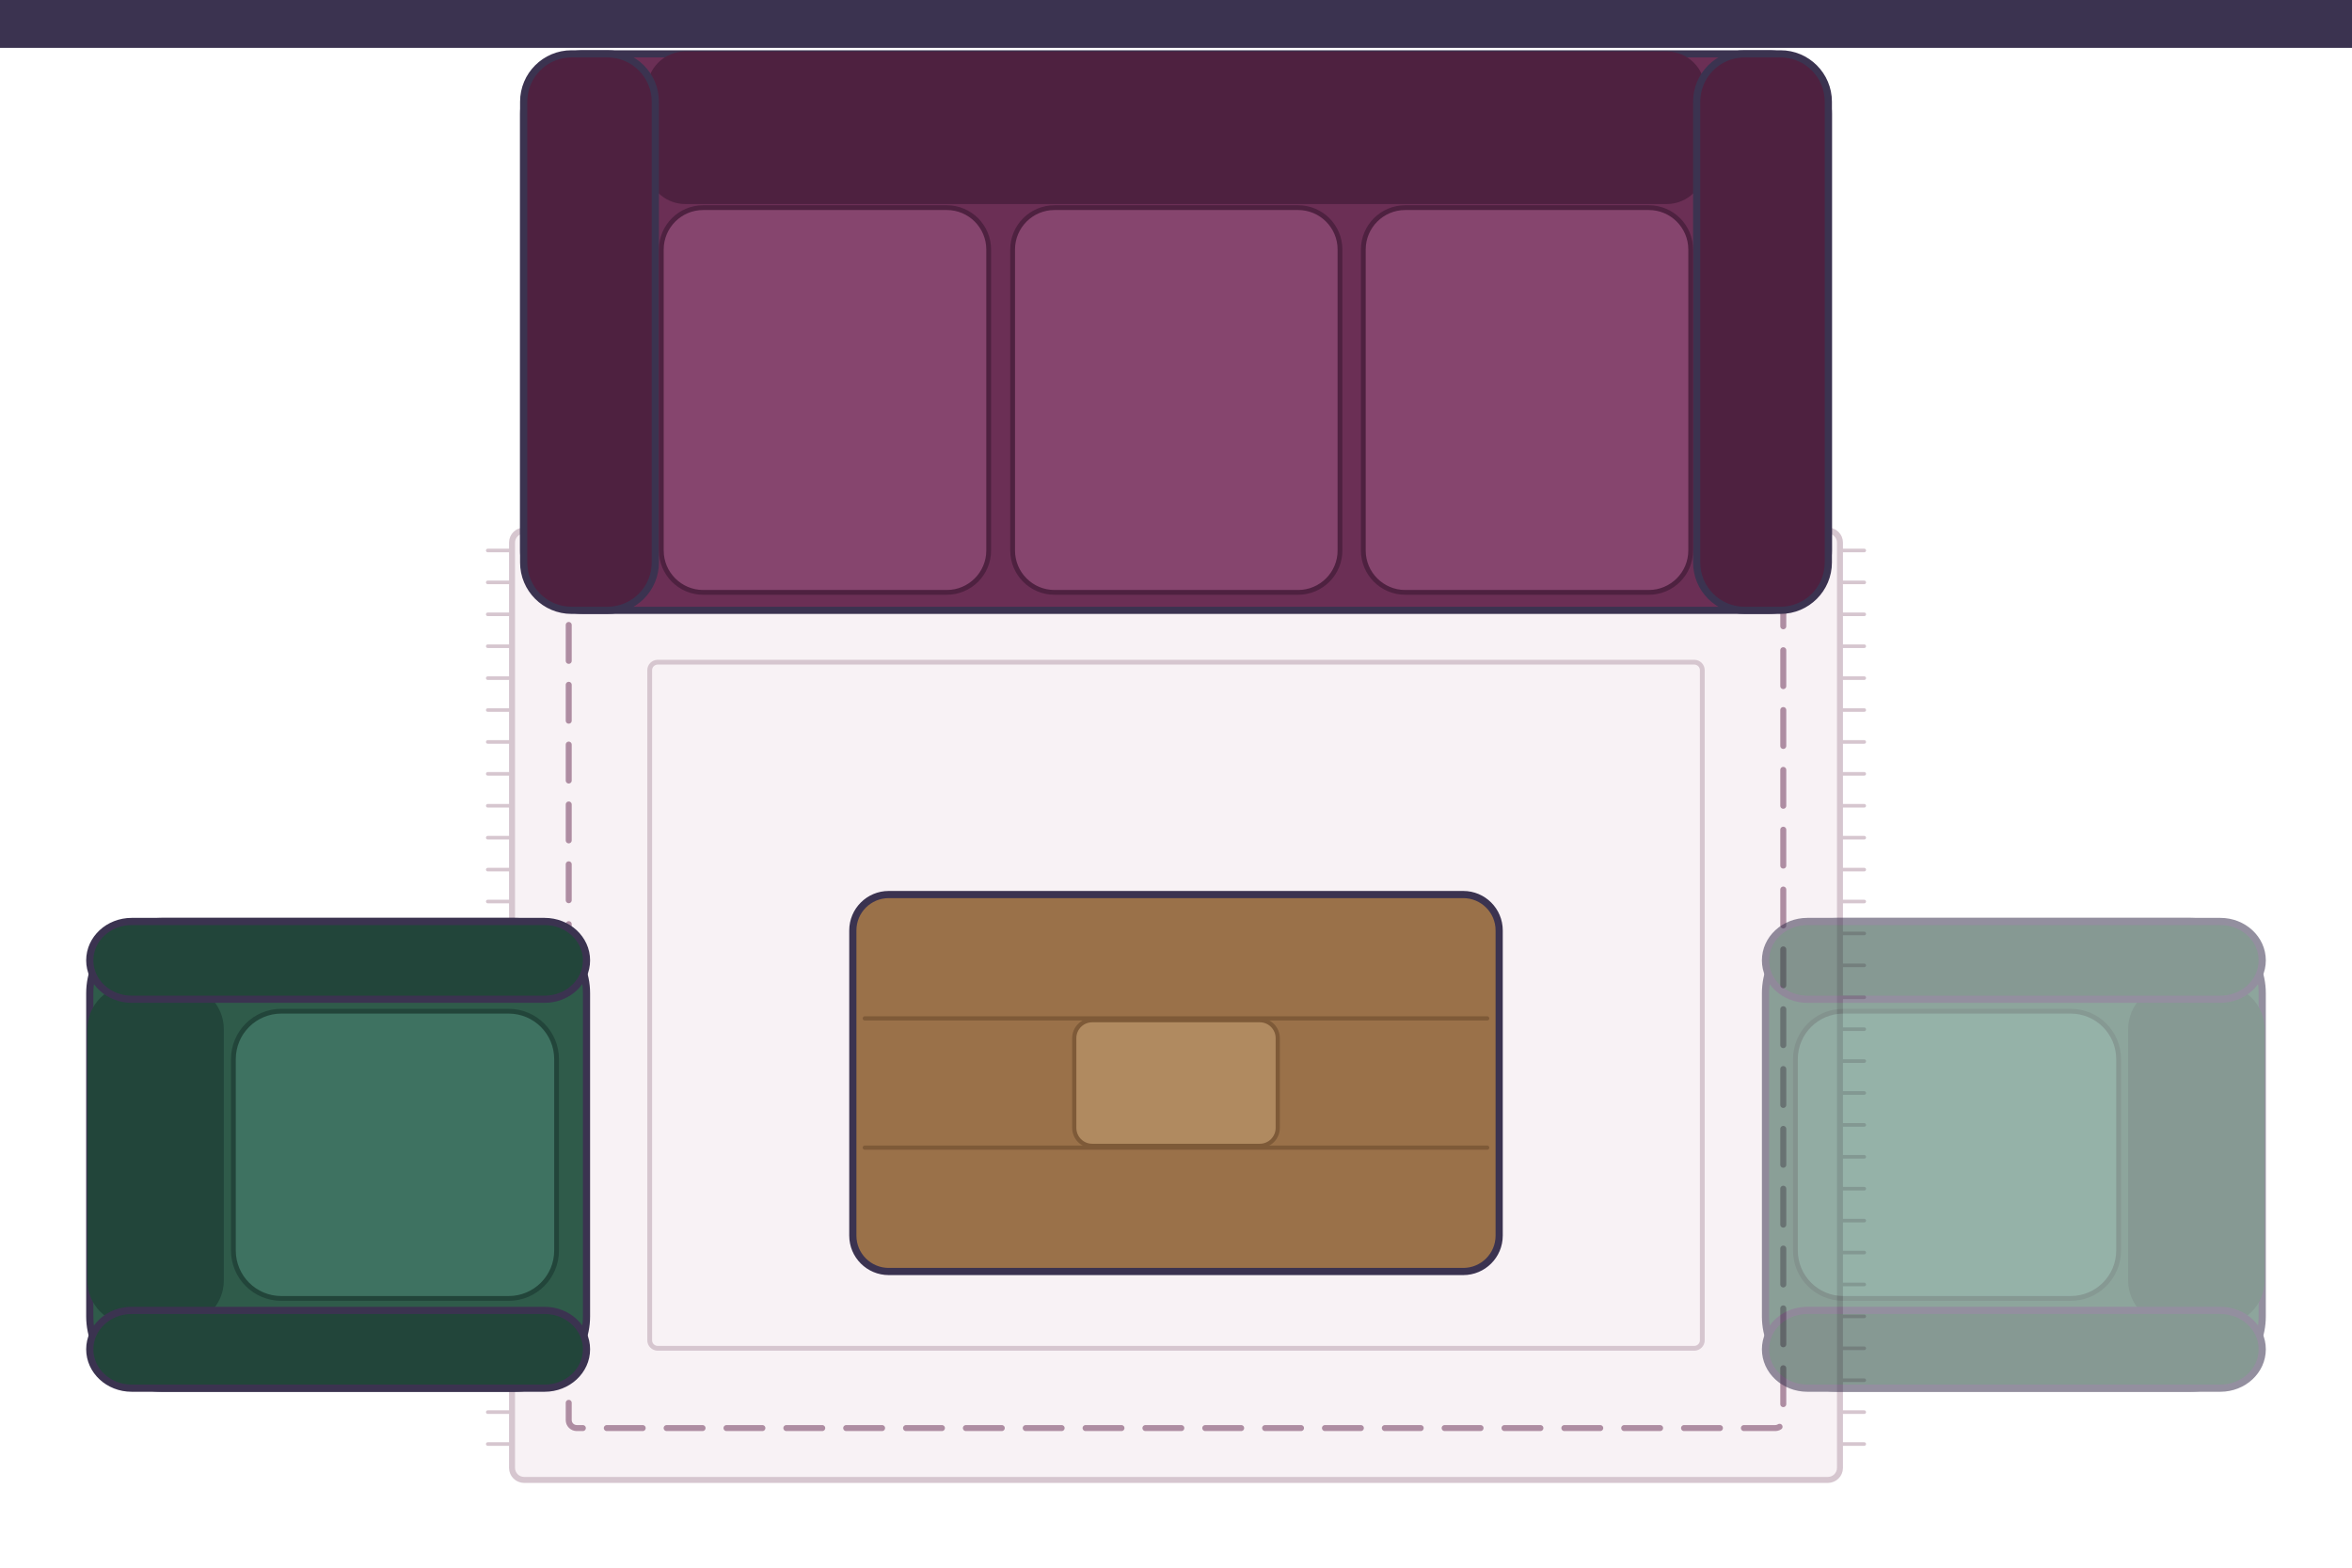
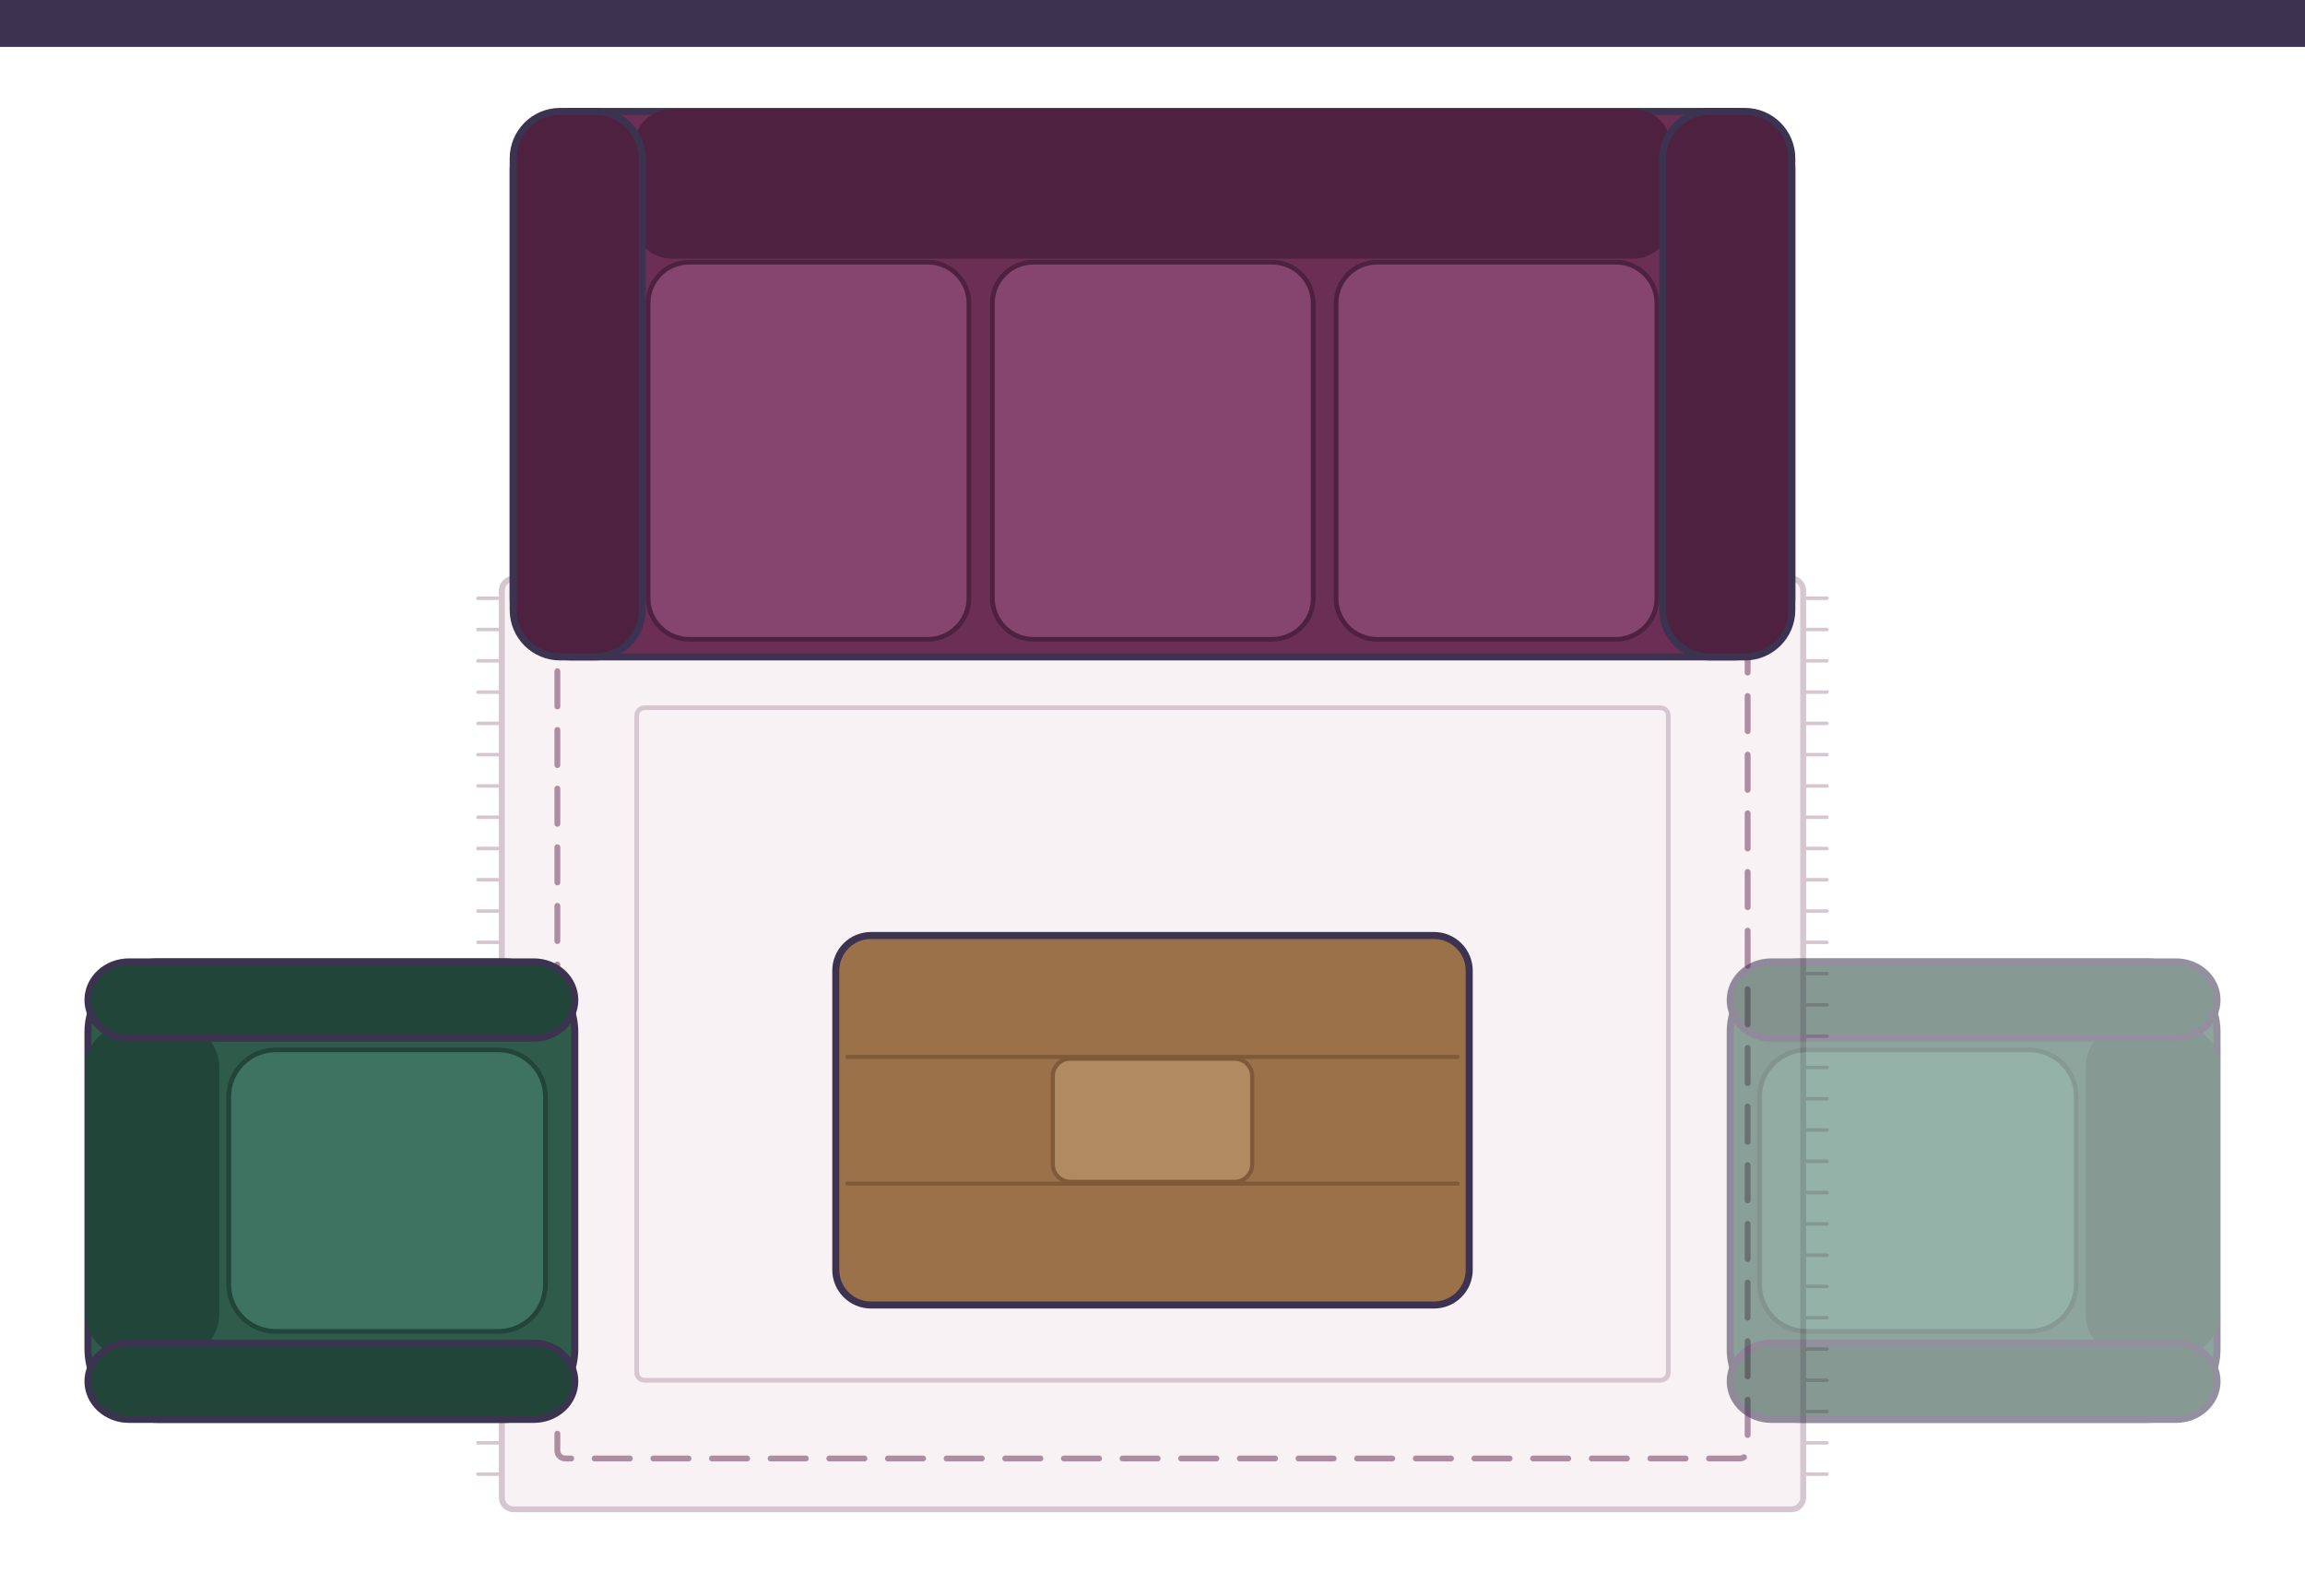
- <svg xmlns="http://www.w3.org/2000/svg" viewBox="0 0 393 262" role="img" aria-label="Sofa with two armchairs">
+ <svg xmlns="http://www.w3.org/2000/svg" viewBox="0 0 393 272" role="img" aria-label="Sofa with two armchairs">
  <rect x="0" y="0" width="393" height="8" fill="#3B3350" />
-   <g transform="rotate(90 196.5 168)" opacity="0.55">
-     <svg x="116.5" y="53" width="160" height="230" viewBox="0 0 240 340" preserveAspectRatio="none" overflow="visible">
+   <g transform="rotate(90 196.5 178)" opacity="0.55">
+     <svg x="116.5" y="63" width="160" height="230" viewBox="0 0 240 340" preserveAspectRatio="none" overflow="visible">
      <g stroke-linejoin="round" stroke-linecap="round">
        <rect x="1" y="6" width="238" height="328" rx="3" fill="#F3E7EC" stroke="#B497A8" stroke-width="1" vector-effect="non-scaling-stroke" />
        <rect x="14" y="20" width="212" height="300" rx="2" fill="none" stroke="#6B2F55" stroke-width="1" vector-effect="non-scaling-stroke" stroke-dasharray="6 4" />
        <rect x="34" y="40" width="172" height="260" rx="2" fill="none" stroke="#B497A8" stroke-width="0.8" vector-effect="non-scaling-stroke" />
        <line x1="6" y1="0" x2="6" y2="6" stroke="#B497A8" stroke-width="0.6" vector-effect="non-scaling-stroke" />
        <line x1="6" y1="334" x2="6" y2="340" stroke="#B497A8" stroke-width="0.6" vector-effect="non-scaling-stroke" />
        <line x1="14" y1="0" x2="14" y2="6" stroke="#B497A8" stroke-width="0.6" vector-effect="non-scaling-stroke" />
        <line x1="14" y1="334" x2="14" y2="340" stroke="#B497A8" stroke-width="0.6" vector-effect="non-scaling-stroke" />
        <line x1="22" y1="0" x2="22" y2="6" stroke="#B497A8" stroke-width="0.6" vector-effect="non-scaling-stroke" />
        <line x1="22" y1="334" x2="22" y2="340" stroke="#B497A8" stroke-width="0.6" vector-effect="non-scaling-stroke" />
        <line x1="30" y1="0" x2="30" y2="6" stroke="#B497A8" stroke-width="0.6" vector-effect="non-scaling-stroke" />
        <line x1="30" y1="334" x2="30" y2="340" stroke="#B497A8" stroke-width="0.6" vector-effect="non-scaling-stroke" />
        <line x1="38" y1="0" x2="38" y2="6" stroke="#B497A8" stroke-width="0.6" vector-effect="non-scaling-stroke" />
        <line x1="38" y1="334" x2="38" y2="340" stroke="#B497A8" stroke-width="0.6" vector-effect="non-scaling-stroke" />
        <line x1="46" y1="0" x2="46" y2="6" stroke="#B497A8" stroke-width="0.6" vector-effect="non-scaling-stroke" />
        <line x1="46" y1="334" x2="46" y2="340" stroke="#B497A8" stroke-width="0.6" vector-effect="non-scaling-stroke" />
        <line x1="54" y1="0" x2="54" y2="6" stroke="#B497A8" stroke-width="0.6" vector-effect="non-scaling-stroke" />
        <line x1="54" y1="334" x2="54" y2="340" stroke="#B497A8" stroke-width="0.6" vector-effect="non-scaling-stroke" />
        <line x1="62" y1="0" x2="62" y2="6" stroke="#B497A8" stroke-width="0.6" vector-effect="non-scaling-stroke" />
        <line x1="62" y1="334" x2="62" y2="340" stroke="#B497A8" stroke-width="0.6" vector-effect="non-scaling-stroke" />
        <line x1="70" y1="0" x2="70" y2="6" stroke="#B497A8" stroke-width="0.6" vector-effect="non-scaling-stroke" />
        <line x1="70" y1="334" x2="70" y2="340" stroke="#B497A8" stroke-width="0.6" vector-effect="non-scaling-stroke" />
        <line x1="78" y1="0" x2="78" y2="6" stroke="#B497A8" stroke-width="0.6" vector-effect="non-scaling-stroke" />
        <line x1="78" y1="334" x2="78" y2="340" stroke="#B497A8" stroke-width="0.6" vector-effect="non-scaling-stroke" />
        <line x1="86" y1="0" x2="86" y2="6" stroke="#B497A8" stroke-width="0.6" vector-effect="non-scaling-stroke" />
        <line x1="86" y1="334" x2="86" y2="340" stroke="#B497A8" stroke-width="0.6" vector-effect="non-scaling-stroke" />
        <line x1="94" y1="0" x2="94" y2="6" stroke="#B497A8" stroke-width="0.6" vector-effect="non-scaling-stroke" />
        <line x1="94" y1="334" x2="94" y2="340" stroke="#B497A8" stroke-width="0.6" vector-effect="non-scaling-stroke" />
        <line x1="102" y1="0" x2="102" y2="6" stroke="#B497A8" stroke-width="0.6" vector-effect="non-scaling-stroke" />
        <line x1="102" y1="334" x2="102" y2="340" stroke="#B497A8" stroke-width="0.6" vector-effect="non-scaling-stroke" />
        <line x1="110" y1="0" x2="110" y2="6" stroke="#B497A8" stroke-width="0.6" vector-effect="non-scaling-stroke" />
        <line x1="110" y1="334" x2="110" y2="340" stroke="#B497A8" stroke-width="0.6" vector-effect="non-scaling-stroke" />
        <line x1="118" y1="0" x2="118" y2="6" stroke="#B497A8" stroke-width="0.6" vector-effect="non-scaling-stroke" />
        <line x1="118" y1="334" x2="118" y2="340" stroke="#B497A8" stroke-width="0.6" vector-effect="non-scaling-stroke" />
        <line x1="126" y1="0" x2="126" y2="6" stroke="#B497A8" stroke-width="0.6" vector-effect="non-scaling-stroke" />
        <line x1="126" y1="334" x2="126" y2="340" stroke="#B497A8" stroke-width="0.6" vector-effect="non-scaling-stroke" />
        <line x1="134" y1="0" x2="134" y2="6" stroke="#B497A8" stroke-width="0.6" vector-effect="non-scaling-stroke" />
        <line x1="134" y1="334" x2="134" y2="340" stroke="#B497A8" stroke-width="0.6" vector-effect="non-scaling-stroke" />
        <line x1="142" y1="0" x2="142" y2="6" stroke="#B497A8" stroke-width="0.6" vector-effect="non-scaling-stroke" />
        <line x1="142" y1="334" x2="142" y2="340" stroke="#B497A8" stroke-width="0.6" vector-effect="non-scaling-stroke" />
        <line x1="150" y1="0" x2="150" y2="6" stroke="#B497A8" stroke-width="0.6" vector-effect="non-scaling-stroke" />
        <line x1="150" y1="334" x2="150" y2="340" stroke="#B497A8" stroke-width="0.6" vector-effect="non-scaling-stroke" />
        <line x1="158" y1="0" x2="158" y2="6" stroke="#B497A8" stroke-width="0.6" vector-effect="non-scaling-stroke" />
        <line x1="158" y1="334" x2="158" y2="340" stroke="#B497A8" stroke-width="0.6" vector-effect="non-scaling-stroke" />
        <line x1="166" y1="0" x2="166" y2="6" stroke="#B497A8" stroke-width="0.6" vector-effect="non-scaling-stroke" />
        <line x1="166" y1="334" x2="166" y2="340" stroke="#B497A8" stroke-width="0.6" vector-effect="non-scaling-stroke" />
        <line x1="174" y1="0" x2="174" y2="6" stroke="#B497A8" stroke-width="0.6" vector-effect="non-scaling-stroke" />
        <line x1="174" y1="334" x2="174" y2="340" stroke="#B497A8" stroke-width="0.6" vector-effect="non-scaling-stroke" />
        <line x1="182" y1="0" x2="182" y2="6" stroke="#B497A8" stroke-width="0.6" vector-effect="non-scaling-stroke" />
        <line x1="182" y1="334" x2="182" y2="340" stroke="#B497A8" stroke-width="0.6" vector-effect="non-scaling-stroke" />
        <line x1="190" y1="0" x2="190" y2="6" stroke="#B497A8" stroke-width="0.6" vector-effect="non-scaling-stroke" />
        <line x1="190" y1="334" x2="190" y2="340" stroke="#B497A8" stroke-width="0.6" vector-effect="non-scaling-stroke" />
        <line x1="198" y1="0" x2="198" y2="6" stroke="#B497A8" stroke-width="0.6" vector-effect="non-scaling-stroke" />
        <line x1="198" y1="334" x2="198" y2="340" stroke="#B497A8" stroke-width="0.6" vector-effect="non-scaling-stroke" />
        <line x1="206" y1="0" x2="206" y2="6" stroke="#B497A8" stroke-width="0.6" vector-effect="non-scaling-stroke" />
        <line x1="206" y1="334" x2="206" y2="340" stroke="#B497A8" stroke-width="0.6" vector-effect="non-scaling-stroke" />
        <line x1="214" y1="0" x2="214" y2="6" stroke="#B497A8" stroke-width="0.6" vector-effect="non-scaling-stroke" />
        <line x1="214" y1="334" x2="214" y2="340" stroke="#B497A8" stroke-width="0.6" vector-effect="non-scaling-stroke" />
        <line x1="222" y1="0" x2="222" y2="6" stroke="#B497A8" stroke-width="0.6" vector-effect="non-scaling-stroke" />
        <line x1="222" y1="334" x2="222" y2="340" stroke="#B497A8" stroke-width="0.6" vector-effect="non-scaling-stroke" />
        <line x1="230" y1="0" x2="230" y2="6" stroke="#B497A8" stroke-width="0.6" vector-effect="non-scaling-stroke" />
        <line x1="230" y1="334" x2="230" y2="340" stroke="#B497A8" stroke-width="0.6" vector-effect="non-scaling-stroke" />
      </g>
    </svg>
  </g>
  <g>
-     <svg x="86.5" y="8" width="220" height="95" viewBox="0 0 220 95" preserveAspectRatio="none" overflow="visible">
+     <svg x="86.5" y="18" width="220" height="95" viewBox="0 0 220 95" preserveAspectRatio="none" overflow="visible">
      <g stroke-linejoin="round" stroke-linecap="round">
        <rect x="1" y="1" width="218" height="93" rx="10" fill="#6B2F55" stroke="#3B3350" stroke-width="1.2" vector-effect="non-scaling-stroke" />
        <rect x="22" y="1" width="176" height="24.7" rx="6" fill="#4E2140" stroke="#4E2140" stroke-width="0.8" vector-effect="non-scaling-stroke" />
        <rect x="1" y="1" width="22" height="93" rx="8" fill="#4E2140" stroke="#3B3350" stroke-width="1.2" vector-effect="non-scaling-stroke" />
        <rect x="197" y="1" width="22" height="93" rx="8" fill="#4E2140" stroke="#3B3350" stroke-width="1.2" vector-effect="non-scaling-stroke" />
        <rect x="24.0" y="26.7" width="54.7" height="64.3" rx="7" fill="#86456E" stroke="#4E2140" stroke-width="0.8" vector-effect="non-scaling-stroke" />
        <rect x="82.7" y="26.7" width="54.7" height="64.3" rx="7" fill="#86456E" stroke="#4E2140" stroke-width="0.8" vector-effect="non-scaling-stroke" />
        <rect x="141.3" y="26.7" width="54.7" height="64.3" rx="7" fill="#86456E" stroke="#4E2140" stroke-width="0.8" vector-effect="non-scaling-stroke" />
      </g>
    </svg>
  </g>
-   <g transform="rotate(180 196.5 181)">
-     <svg x="141.5" y="148.5" width="110" height="65" viewBox="0 0 110 65" preserveAspectRatio="none" overflow="visible">
+   <g transform="rotate(180 196.5 191)">
+     <svg x="141.5" y="158.5" width="110" height="65" viewBox="0 0 110 65" preserveAspectRatio="none" overflow="visible">
      <g stroke-linejoin="round" stroke-linecap="round">
        <rect x="1" y="1" width="108" height="63" rx="6" fill="#9A7149" stroke="#3B3350" stroke-width="1.2" vector-effect="non-scaling-stroke" />
        <line x1="3" y1="21.7" x2="107" y2="21.7" stroke="#7E5A38" stroke-width="0.7" vector-effect="non-scaling-stroke" />
        <line x1="3" y1="43.3" x2="107" y2="43.3" stroke="#7E5A38" stroke-width="0.7" vector-effect="non-scaling-stroke" />
        <rect x="38" y="22" width="34" height="21" rx="3" fill="#B08A60" stroke="#7E5A38" stroke-width="0.7" vector-effect="non-scaling-stroke" />
      </g>
    </svg>
  </g>
-   <g transform="rotate(-90 56.5 193)">
-     <svg x="16.5" y="150.5" width="80" height="85" viewBox="0 0 80 85" preserveAspectRatio="none" overflow="visible">
+   <g transform="rotate(-90 56.5 203)">
+     <svg x="16.5" y="160.5" width="80" height="85" viewBox="0 0 80 85" preserveAspectRatio="none" overflow="visible">
      <g stroke-linejoin="round" stroke-linecap="round">
        <rect x="1" y="1" width="78" height="83" rx="12" fill="#2F5B4A" stroke="#3B3350" stroke-width="1.2" vector-effect="non-scaling-stroke" />
        <rect x="12" y="1" width="56" height="22" rx="7" fill="#22453A" stroke="#22453A" stroke-width="0.8" vector-effect="non-scaling-stroke" />
        <rect x="1" y="1" width="13" height="83" rx="7" fill="#22453A" stroke="#3B3350" stroke-width="1.2" vector-effect="non-scaling-stroke" />
        <rect x="66" y="1" width="13" height="83" rx="7" fill="#22453A" stroke="#3B3350" stroke-width="1.2" vector-effect="non-scaling-stroke" />
        <rect x="16" y="25" width="48" height="54" rx="8" fill="#3E7261" stroke="#22453A" stroke-width="0.8" vector-effect="non-scaling-stroke" />
      </g>
    </svg>
  </g>
-   <g transform="rotate(90 336.5 193)" opacity="0.55">
-     <svg x="296.5" y="150.5" width="80" height="85" viewBox="0 0 80 85" preserveAspectRatio="none" overflow="visible">
+   <g transform="rotate(90 336.5 203)" opacity="0.55">
+     <svg x="296.5" y="160.5" width="80" height="85" viewBox="0 0 80 85" preserveAspectRatio="none" overflow="visible">
      <g stroke-linejoin="round" stroke-linecap="round">
        <rect x="1" y="1" width="78" height="83" rx="12" fill="#2F5B4A" stroke="#3B3350" stroke-width="1.2" vector-effect="non-scaling-stroke" />
        <rect x="12" y="1" width="56" height="22" rx="7" fill="#22453A" stroke="#22453A" stroke-width="0.8" vector-effect="non-scaling-stroke" />
        <rect x="1" y="1" width="13" height="83" rx="7" fill="#22453A" stroke="#3B3350" stroke-width="1.2" vector-effect="non-scaling-stroke" />
        <rect x="66" y="1" width="13" height="83" rx="7" fill="#22453A" stroke="#3B3350" stroke-width="1.2" vector-effect="non-scaling-stroke" />
        <rect x="16" y="25" width="48" height="54" rx="8" fill="#3E7261" stroke="#22453A" stroke-width="0.8" vector-effect="non-scaling-stroke" />
      </g>
    </svg>
  </g>
</svg>
